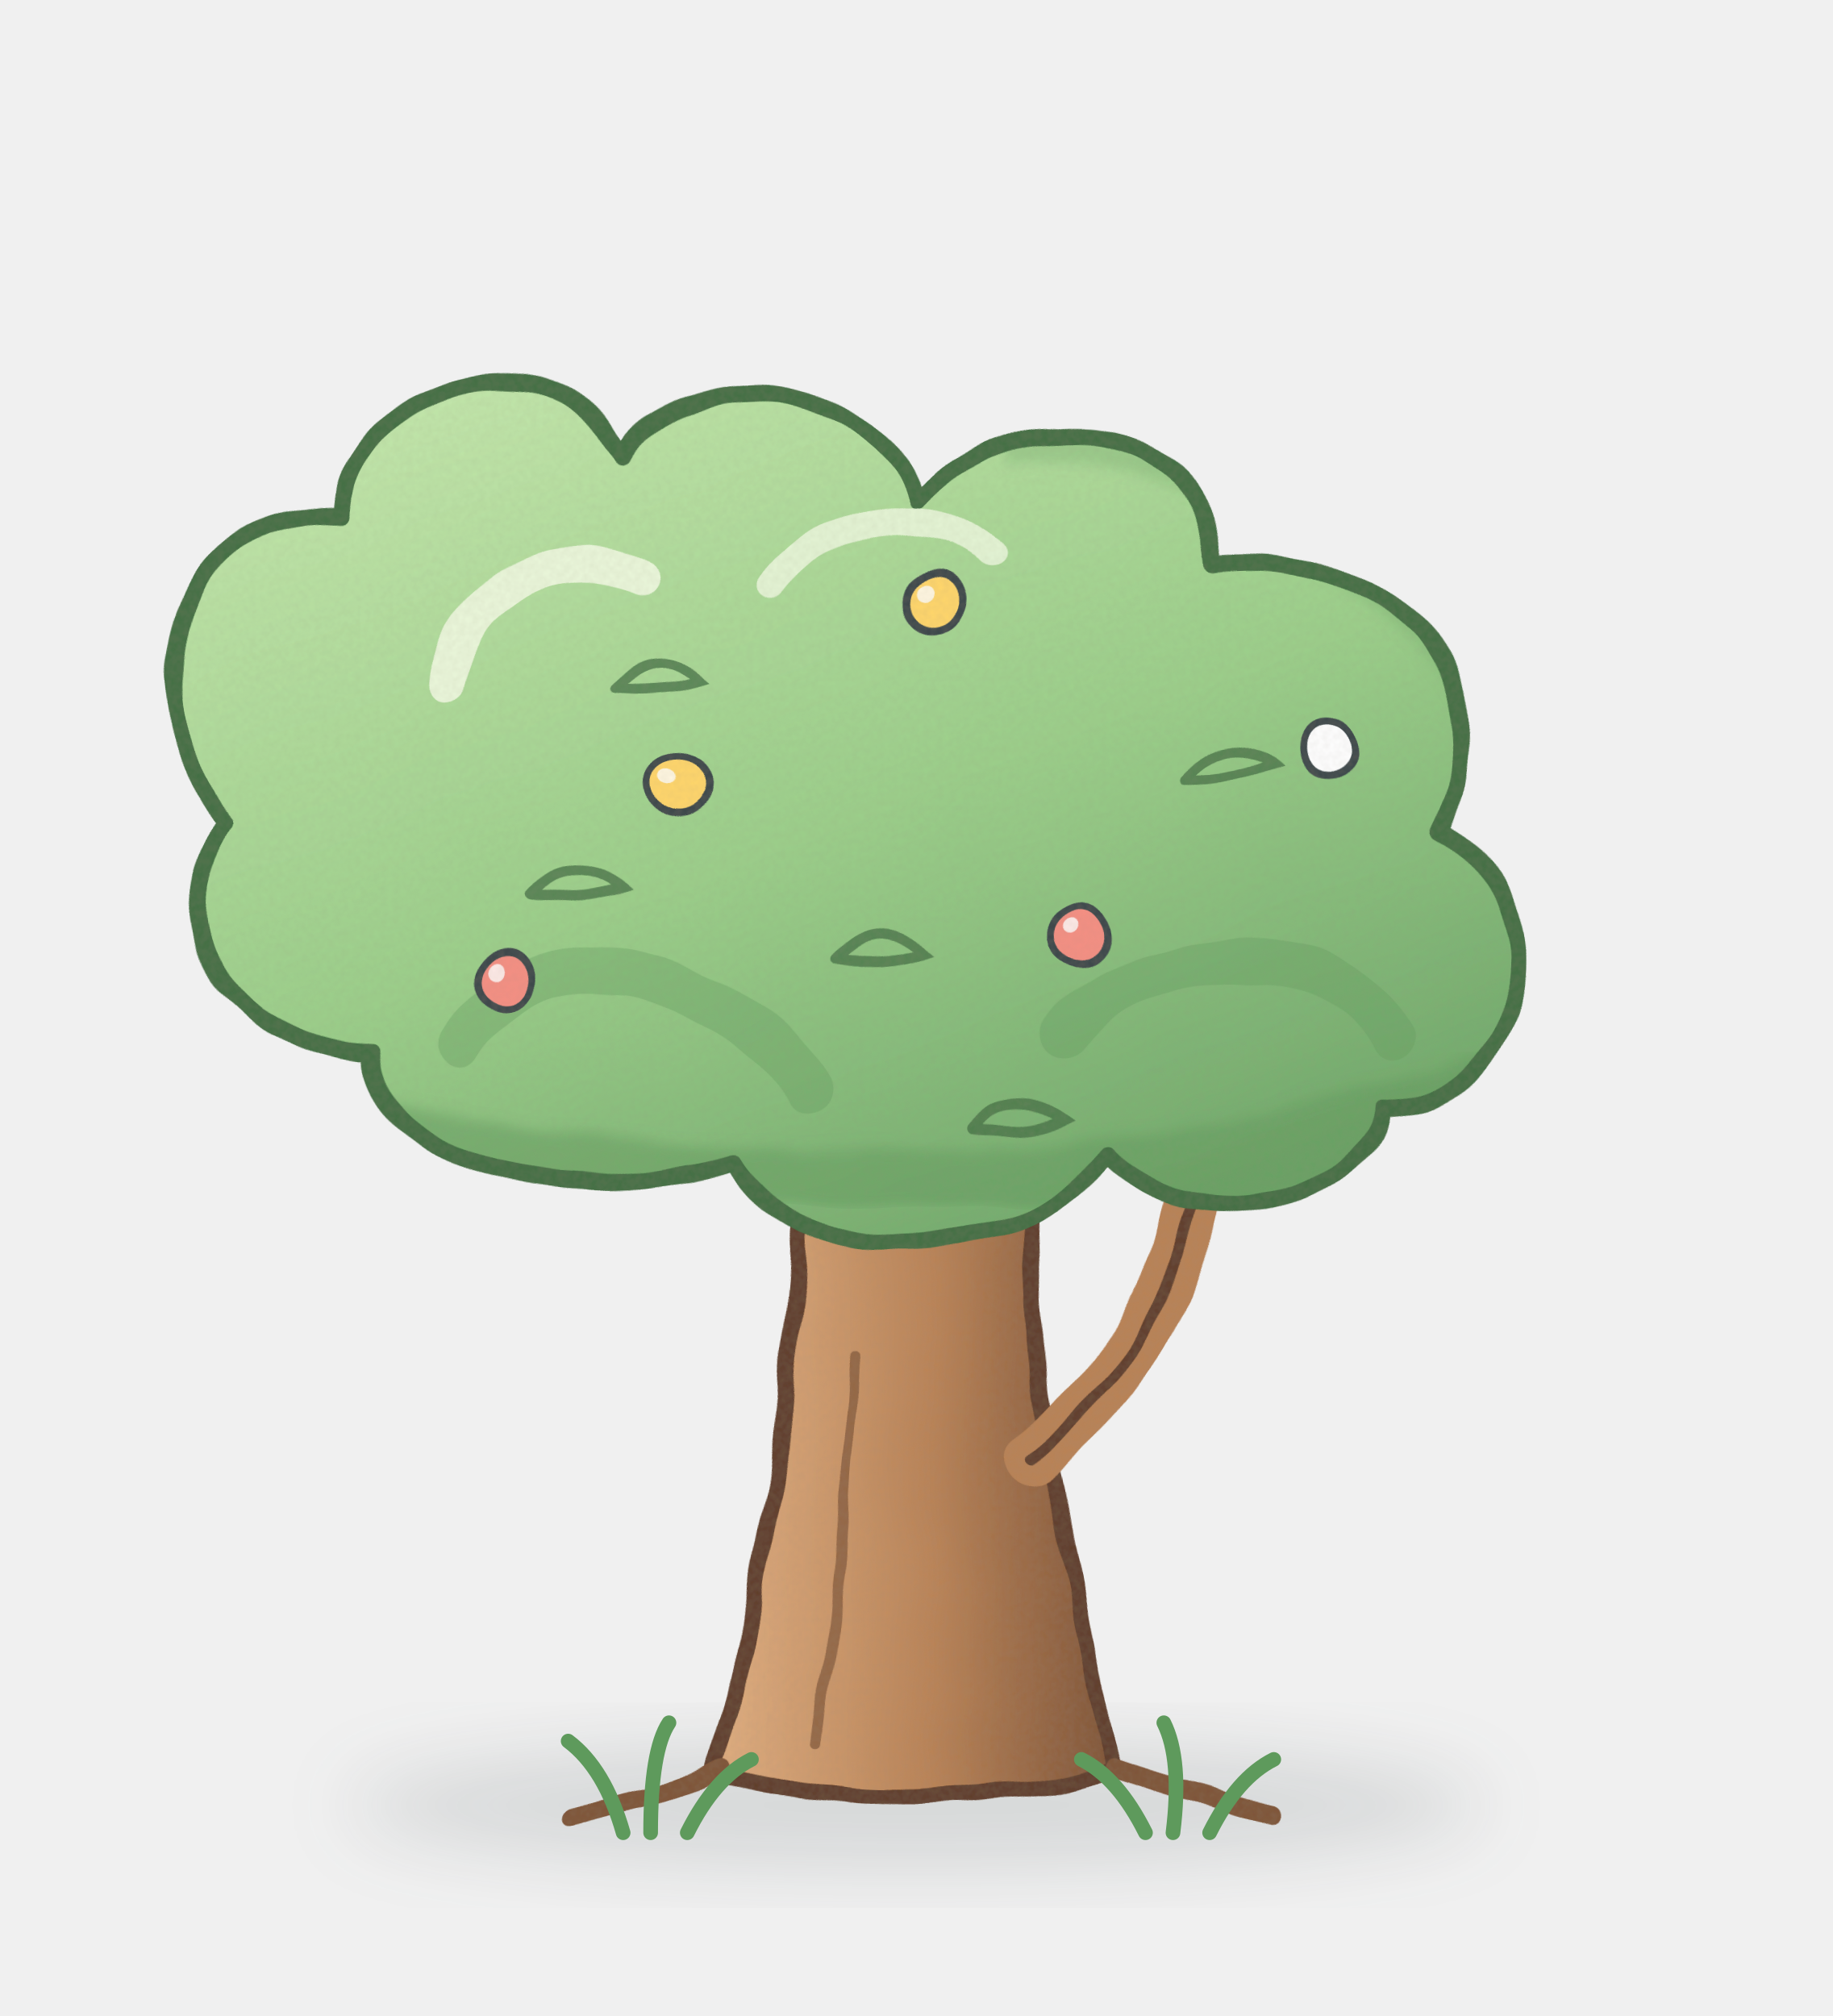
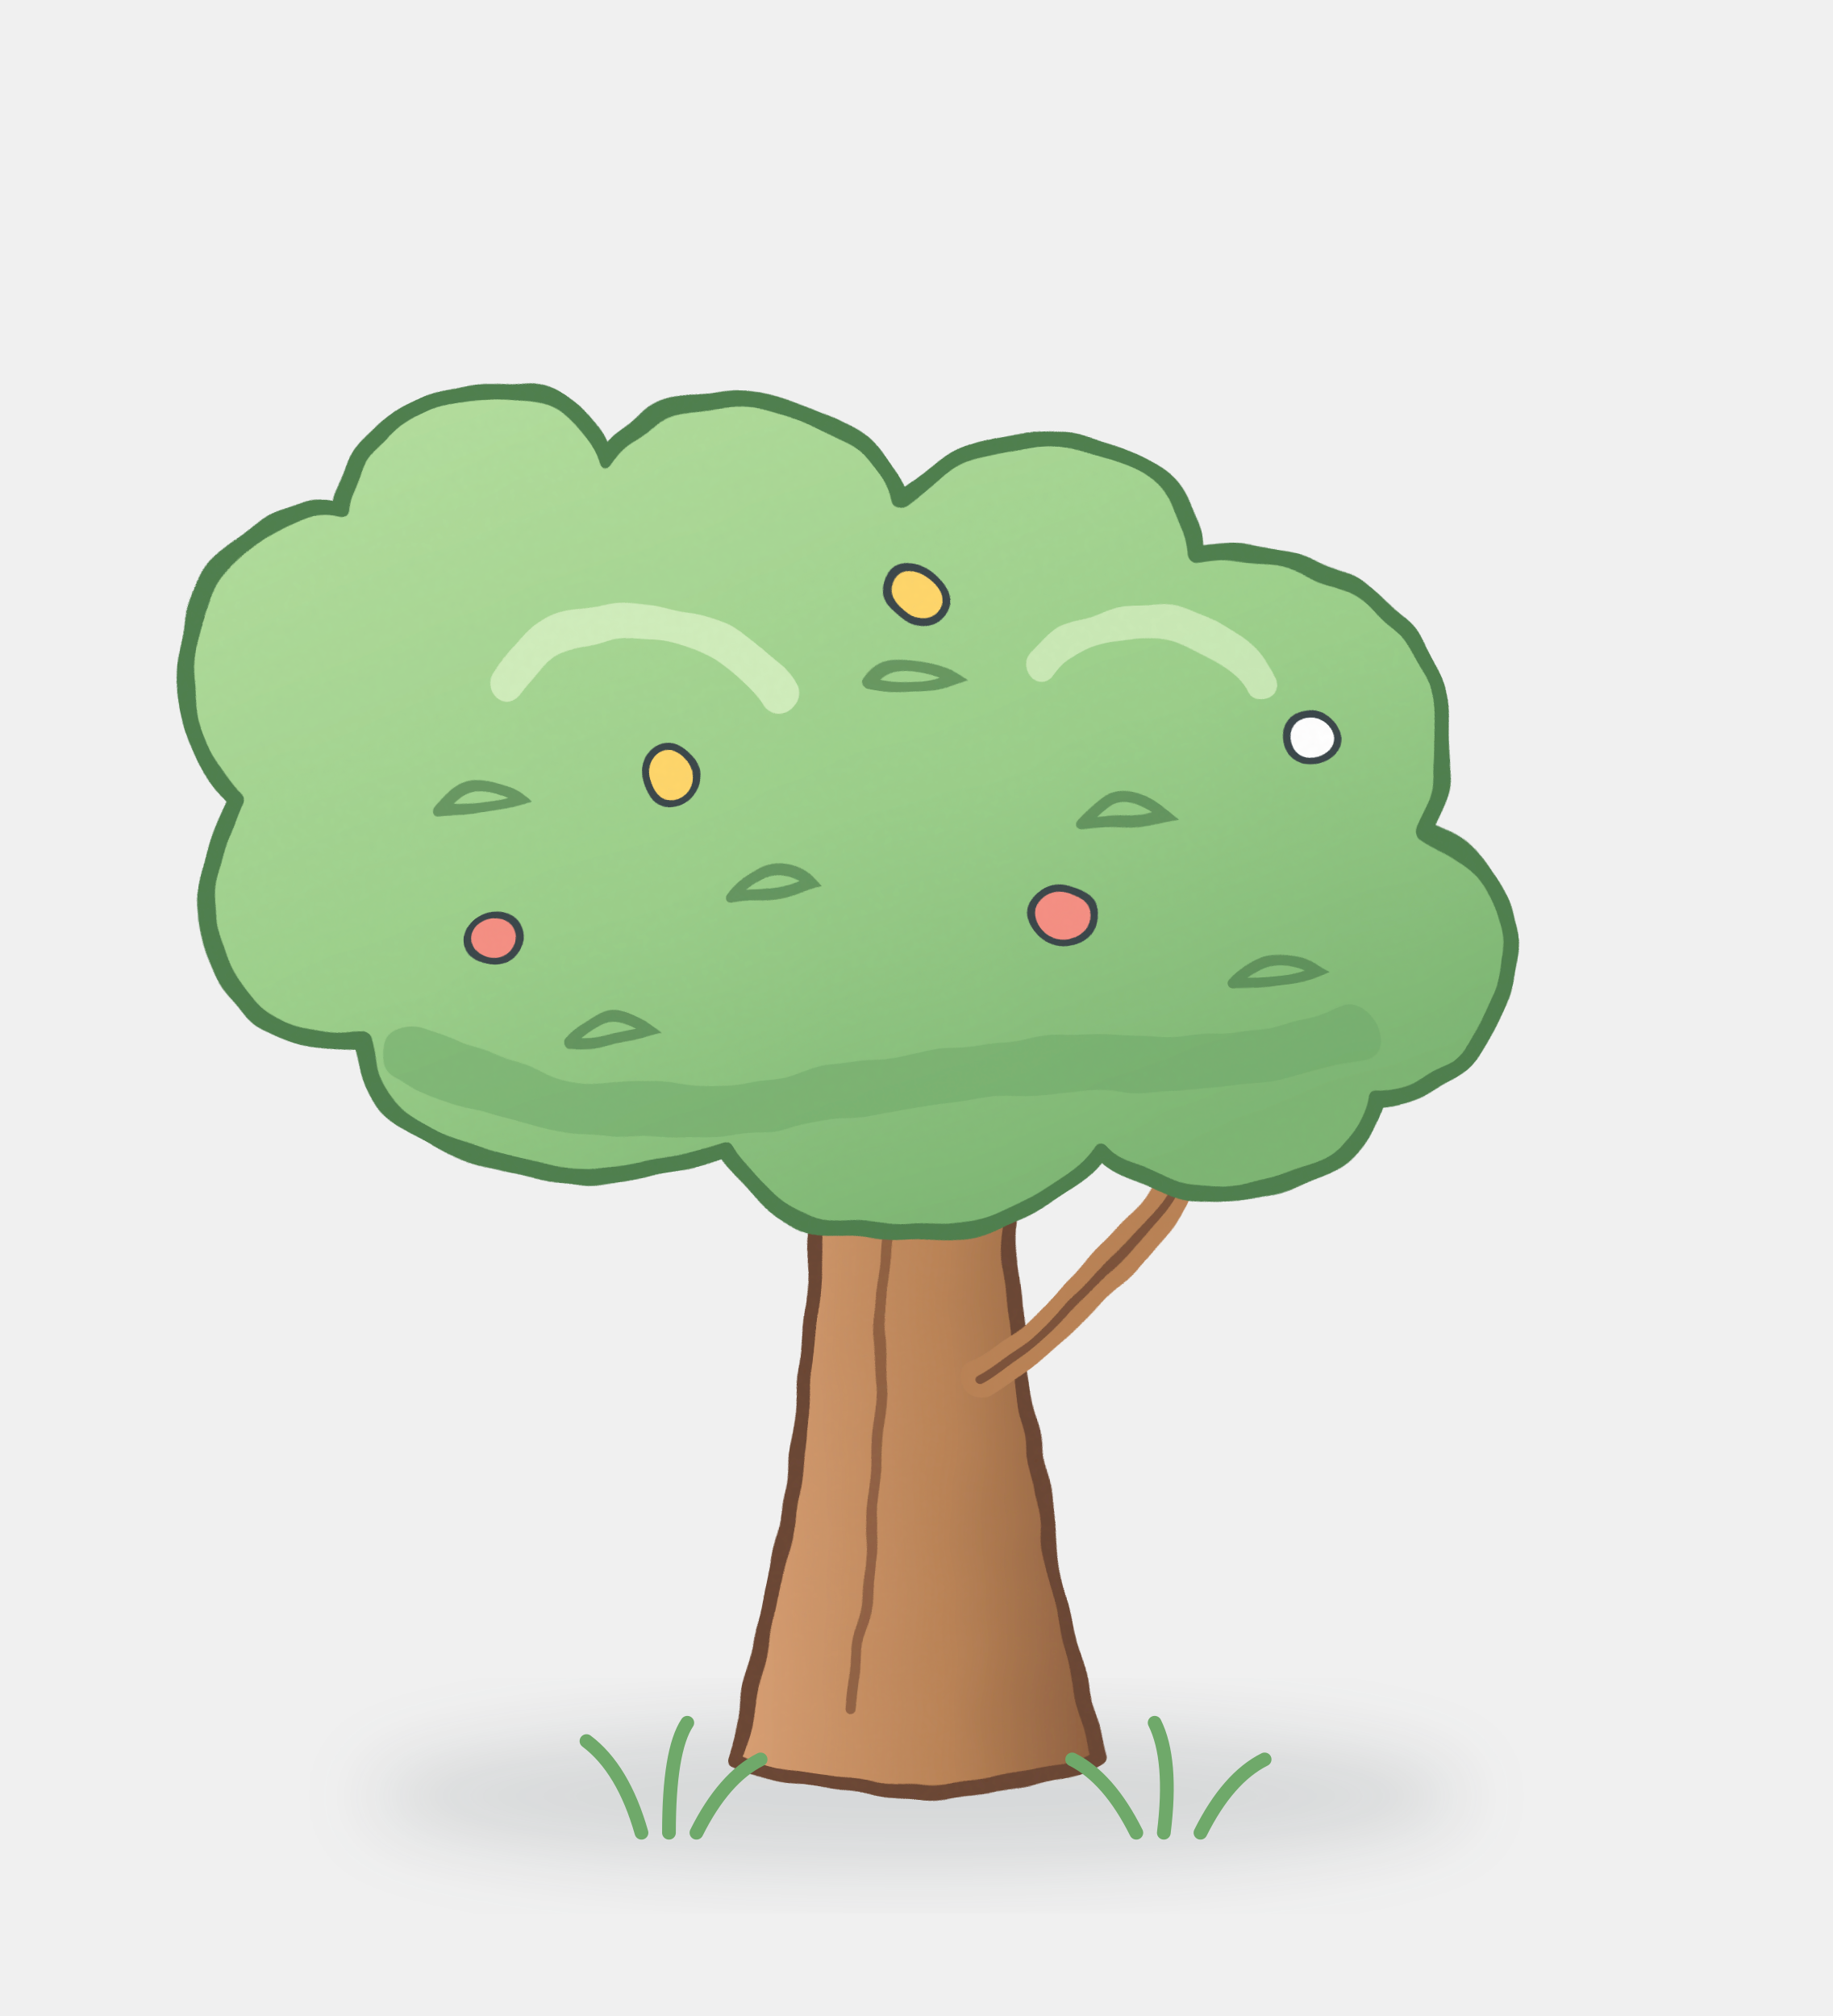
<svg xmlns="http://www.w3.org/2000/svg" viewBox="0 0 400 440" width="400" height="440">
  <defs>
-     <linearGradient id="leaf" x1="0.1" y1="0" x2="0.7" y2="1">
-       <stop offset="0" stop-color="#C6E9AE" />
-       <stop offset="0.55" stop-color="#9BCF8A" />
-       <stop offset="1" stop-color="#6FA96A" />
+     <linearGradient id="leaf" x1="0" y1="0" x2="0.6" y2="1">
+       <stop offset="0" stop-color="#B7E0A0" />
+       <stop offset="0.6" stop-color="#9BCF8A" />
+       <stop offset="1" stop-color="#7DB673" />
    </linearGradient>
    <linearGradient id="bark" x1="0" y1="0" x2="1" y2="0">
-       <stop offset="0" stop-color="#E0AE80" />
-       <stop offset="0.55" stop-color="#B98255" />
-       <stop offset="1" stop-color="#7E5234" />
+       <stop offset="0" stop-color="#D9A074" />
+       <stop offset="0.6" stop-color="#B98255" />
+       <stop offset="1" stop-color="#8E5F3E" />
    </linearGradient>
-     <clipPath id="canopy">
-       <path id="canopyPath" d="M50 180 C26 154 38 112 74 112 C78 82 120 72 136 100 C152 78 194 82 200 110 C224 86 264 92 266 122 C304 116 330 152 314 182 C342 196 334 240 302 242 C298 264 258 270 242 252 C224 276 172 278 160 254 C126 264 84 256 80 230 C48 228 34 204 50 180 Z" />
-     </clipPath>
    <filter id="wc" x="-8%" y="-8%" width="116%" height="116%">
-       <feTurbulence type="fractalNoise" baseFrequency="0.03" numOctaves="3" seed="11" result="noise" />
-       <feDisplacementMap in="SourceGraphic" in2="noise" scale="5" xChannelSelector="R" yChannelSelector="G" result="warp" />
-       <feTurbulence type="fractalNoise" baseFrequency="0.7" numOctaves="2" seed="5" result="grain" />
-       <feColorMatrix in="grain" type="matrix" values="0 0 0 0 0.3  0 0 0 0 0.26  0 0 0 0 0.2  0 0 0 0.16 0" result="grainA" />
+       <feTurbulence type="fractalNoise" baseFrequency="0.03" numOctaves="3" seed="7" result="noise" />
+       <feDisplacementMap in="SourceGraphic" in2="noise" scale="6" xChannelSelector="R" yChannelSelector="G" result="warp" />
+       <feTurbulence type="fractalNoise" baseFrequency="0.55" numOctaves="2" seed="3" result="grain" />
+       <feColorMatrix in="grain" type="matrix" values="0 0 0 0 0.24  0 0 0 0 0.2  0 0 0 0 0.17  0 0 0 0.05 0" result="grainA" />
      <feComposite in="grainA" in2="warp" operator="in" result="grainIn" />
      <feMerge>
        <feMergeNode in="warp" />
        <feMergeNode in="grainIn" />
      </feMerge>
    </filter>
-     <filter id="blur1">
-       <feGaussianBlur stdDeviation="1.4" />
-     </filter>
    <filter id="soft" x="-30%" y="-30%" width="160%" height="160%">
      <feGaussianBlur stdDeviation="8" />
    </filter>
  </defs>
-   <ellipse cx="200" cy="394" rx="124" ry="14" fill="#38454A" opacity="0.14" filter="url(#soft)" />
+   <ellipse cx="200" cy="392" rx="120" ry="16" fill="#38454A" opacity="0.14" filter="url(#soft)" />
  <g filter="url(#wc)">
-     <path d="M176 250 C172 300 168 344 156 386 C170 394 230 394 244 386 C232 344 226 300 224 250 Z" fill="url(#bark)" stroke="#5E3B26" stroke-width="3.4" stroke-linejoin="round" />
-     <path d="M226 318 C246 300 258 282 262 254" fill="none" stroke="#B98255" stroke-width="11" stroke-linecap="round" />
-     <path d="M226 318 C246 300 258 282 262 254" fill="none" stroke="#5E3B26" stroke-width="2.2" stroke-linecap="round" />
-     <path d="M186 296 C184 330 182 356 178 380" fill="none" stroke="#7E5234" stroke-width="2.2" stroke-linecap="round" opacity="0.7" />
-     <path d="M158 386 C146 390 134 394 124 396 M244 386 C256 390 268 394 278 396" fill="none" stroke="#7E5234" stroke-width="4" stroke-linecap="round" />
-     <use href="#canopyPath" fill="url(#leaf)" />
-     <g clip-path="url(#canopy)">
-       <path d="M40 236 C110 268 260 270 340 232" fill="none" stroke="#5E9A5C" stroke-width="18" opacity="0.5" filter="url(#blur1)" />
-       <path d="M220 96 C250 90 300 110 330 160" fill="none" stroke="#5E9A5C" stroke-width="12" opacity="0.25" filter="url(#blur1)" />
-       <path d="M100 228 C118 200 160 210 176 238" fill="none" stroke="#5E9A5C" stroke-width="10" opacity="0.35" stroke-linecap="round" />
-       <path d="M232 226 C250 204 290 206 304 226" fill="none" stroke="#5E9A5C" stroke-width="10" opacity="0.35" stroke-linecap="round" />
-     </g>
-     <use href="#canopyPath" fill="none" stroke="#3F6E42" stroke-width="3.6" stroke-linejoin="round" />
-     <path d="M96 150 C100 128 124 118 140 126" fill="none" stroke="#EAF7DA" stroke-width="8" stroke-linecap="round" />
-     <path d="M168 128 C178 112 204 110 216 122" fill="none" stroke="#EAF7DA" stroke-width="6" stroke-linecap="round" opacity="0.9" />
-     <g fill="none" stroke="#3F6E42" stroke-width="2.2" stroke-linecap="round" opacity="0.75">
-       <path d="M116 196 q9 -10 20 -2 q-9 3 -20 2" />
-       <path d="M182 210 q9 -10 20 -2 q-9 3 -20 2" />
-       <path d="M258 170 q9 -10 20 -2 q-9 3 -20 2" />
-       <path d="M134 150 q9 -10 20 -2 q-9 3 -20 2" />
-       <path d="M212 246 q9 -10 20 -2 q-9 3 -20 2" />
+     <path d="M180 250 C178 300 172 340 160 384 C176 392 224 392 240 384 C228 340 222 300 220 250 Z" fill="url(#bark)" stroke="#6B4530" stroke-width="3.2" stroke-linejoin="round" />
+     <path d="M196 258 C192 300 190 340 186 372" fill="none" stroke="#7A4F34" stroke-width="2.2" stroke-linecap="round" opacity="0.7" />
+     <path d="M214 300 C236 286 252 270 258 250" fill="none" stroke="#B98255" stroke-width="9" stroke-linecap="round" />
+     <path d="M214 300 C236 286 252 270 258 250" fill="none" stroke="#6B4530" stroke-width="2" stroke-linecap="round" opacity="0.8" />
+     <path d="M52 176 C30 150 40 110 74 112 C78 84 118 74 132 100 C150 80 190 84 196 110 C220 88 260 92 262 122 C300 116 326 150 312 180 C340 194 332 236 300 240 C296 262 256 268 240 250 C222 274 170 276 158 252 C124 262 84 254 80 228 C48 226 34 202 52 176 Z" fill="url(#leaf)" stroke="#4E7F4E" stroke-width="3.6" stroke-linejoin="round" />
+     <path d="M90 230 C120 246 160 246 200 236 C230 228 270 236 296 226" fill="none" stroke="#6FA96A" stroke-width="12" stroke-linecap="round" opacity="0.55" />
+     <path d="M110 150 C126 128 160 132 170 152" fill="none" stroke="#D5EFC0" stroke-width="8" stroke-linecap="round" opacity="0.9" />
+     <path d="M226 146 C240 130 268 134 276 150" fill="none" stroke="#D5EFC0" stroke-width="7" stroke-linecap="round" opacity="0.8" />
+     <g fill="none" stroke="#4E7F4E" stroke-width="2.4" stroke-linecap="round" opacity="0.7">
+       <path d="M96 176 q8 -10 18 -2 q-8 2 -18 2" />
+       <path d="M160 196 q8 -10 18 -2 q-8 2 -18 2" />
+       <path d="M236 180 q8 -10 18 -2 q-8 2 -18 2" />
+       <path d="M270 214 q8 -10 18 -2 q-8 2 -18 2" />
+       <path d="M124 228 q8 -10 18 -2 q-8 2 -18 2" />
+       <path d="M190 150 q8 -10 18 -2 q-8 2 -18 2" />
    </g>
    <g stroke="#38454A" stroke-width="1.6">
-       <circle cx="148" cy="172" r="6.5" fill="#FFD66B" />
-       <circle cx="236" cy="204" r="6.5" fill="#F58F83" />
-       <circle cx="290" cy="164" r="6" fill="#FFFFFF" />
-       <circle cx="110" cy="214" r="6" fill="#F58F83" />
-       <circle cx="204" cy="132" r="6" fill="#FFD66B" />
-     </g>
-     <g fill="#FFFFFF" opacity="0.8">
-       <circle cx="146" cy="170" r="1.8" />
-       <circle cx="234" cy="202" r="1.8" />
-       <circle cx="108" cy="212" r="1.8" />
-       <circle cx="202" cy="130" r="1.8" />
+       <circle cx="146" cy="168" r="6" fill="#FFD66B" />
+       <circle cx="232" cy="200" r="6" fill="#F58F83" />
+       <circle cx="286" cy="162" r="5.5" fill="#FFFFFF" />
+       <circle cx="108" cy="206" r="5.5" fill="#F58F83" />
+       <circle cx="200" cy="130" r="5.5" fill="#FFD66B" />
    </g>
  </g>
-   <g fill="none" stroke="#5E9A5C" stroke-width="3.2" stroke-linecap="round">
-     <path d="M136 400 q-4 -14 -12 -20 M142 400 q0 -18 4 -24 M150 400 q6 -12 14 -16" />
-     <path d="M250 400 q-6 -12 -14 -16 M256 400 q2 -16 -2 -24 M264 400 q6 -12 14 -16" />
+   <g fill="none" stroke="#6FA96A" stroke-width="3" stroke-linecap="round">
+     <path d="M140 400 q-4 -14 -12 -20 M146 400 q0 -18 4 -24 M152 400 q6 -12 14 -16" />
+     <path d="M248 400 q-6 -12 -14 -16 M254 400 q2 -16 -2 -24 M262 400 q6 -12 14 -16" />
  </g>
</svg>
